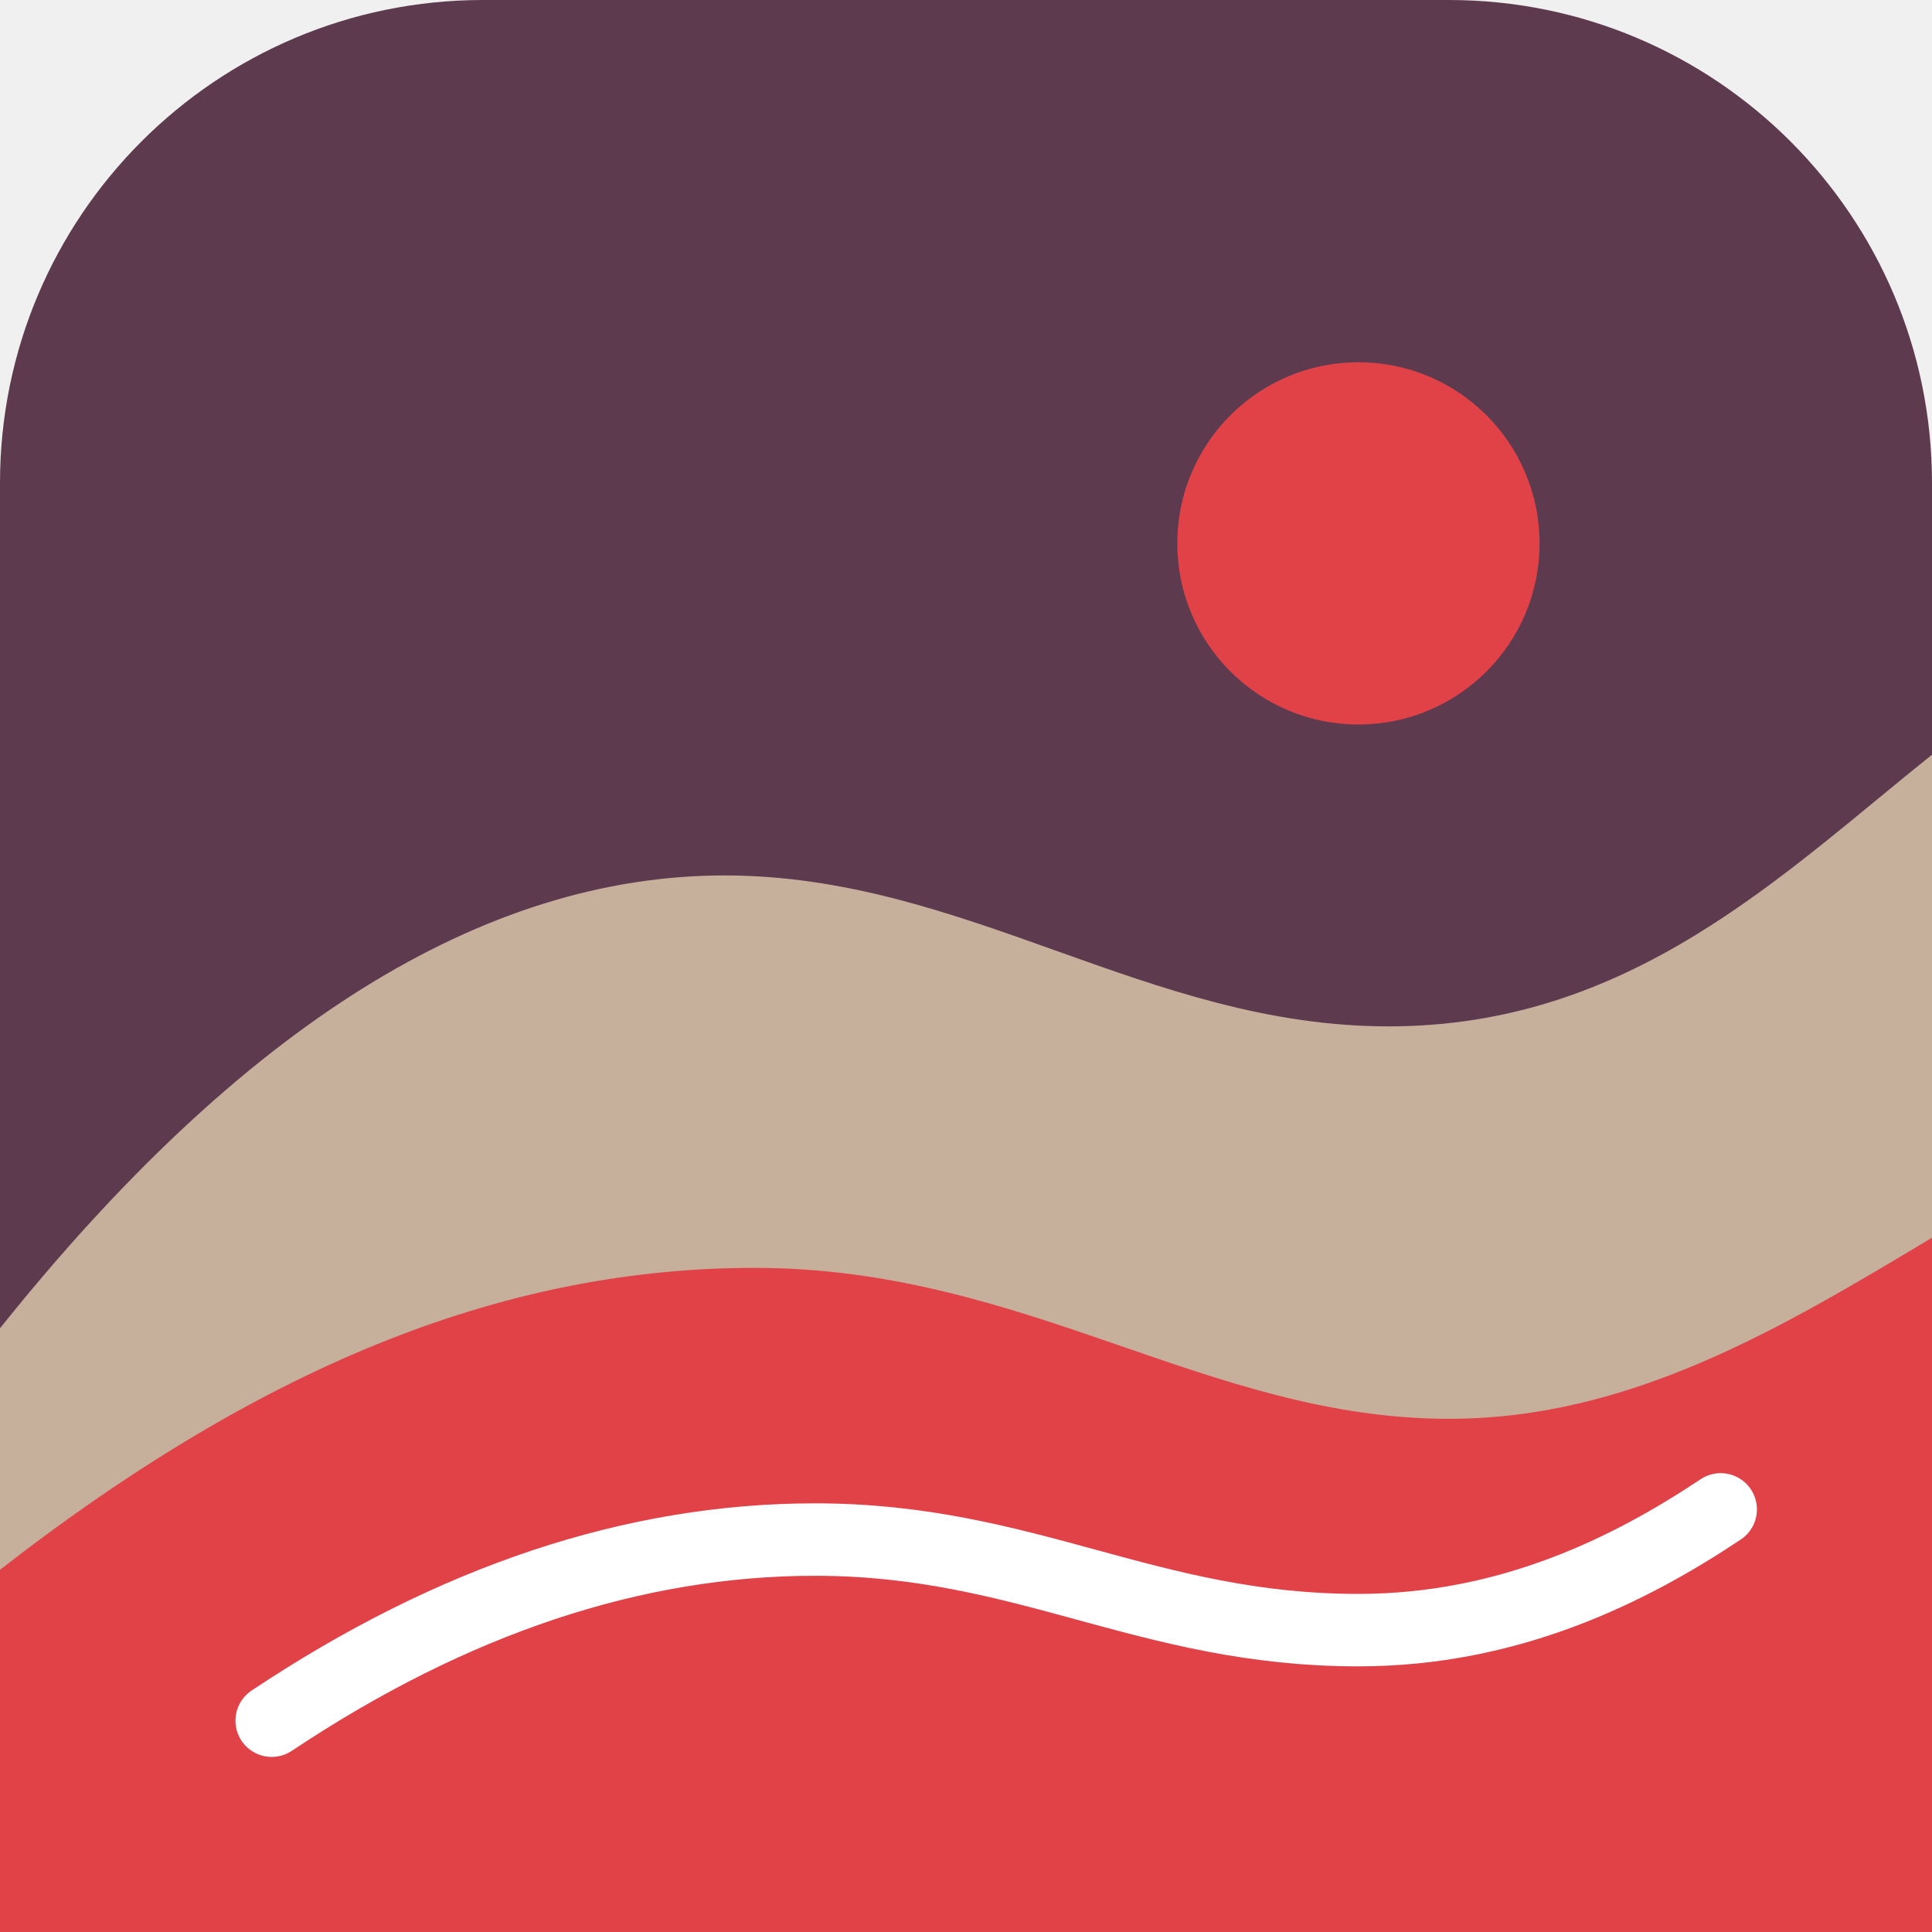
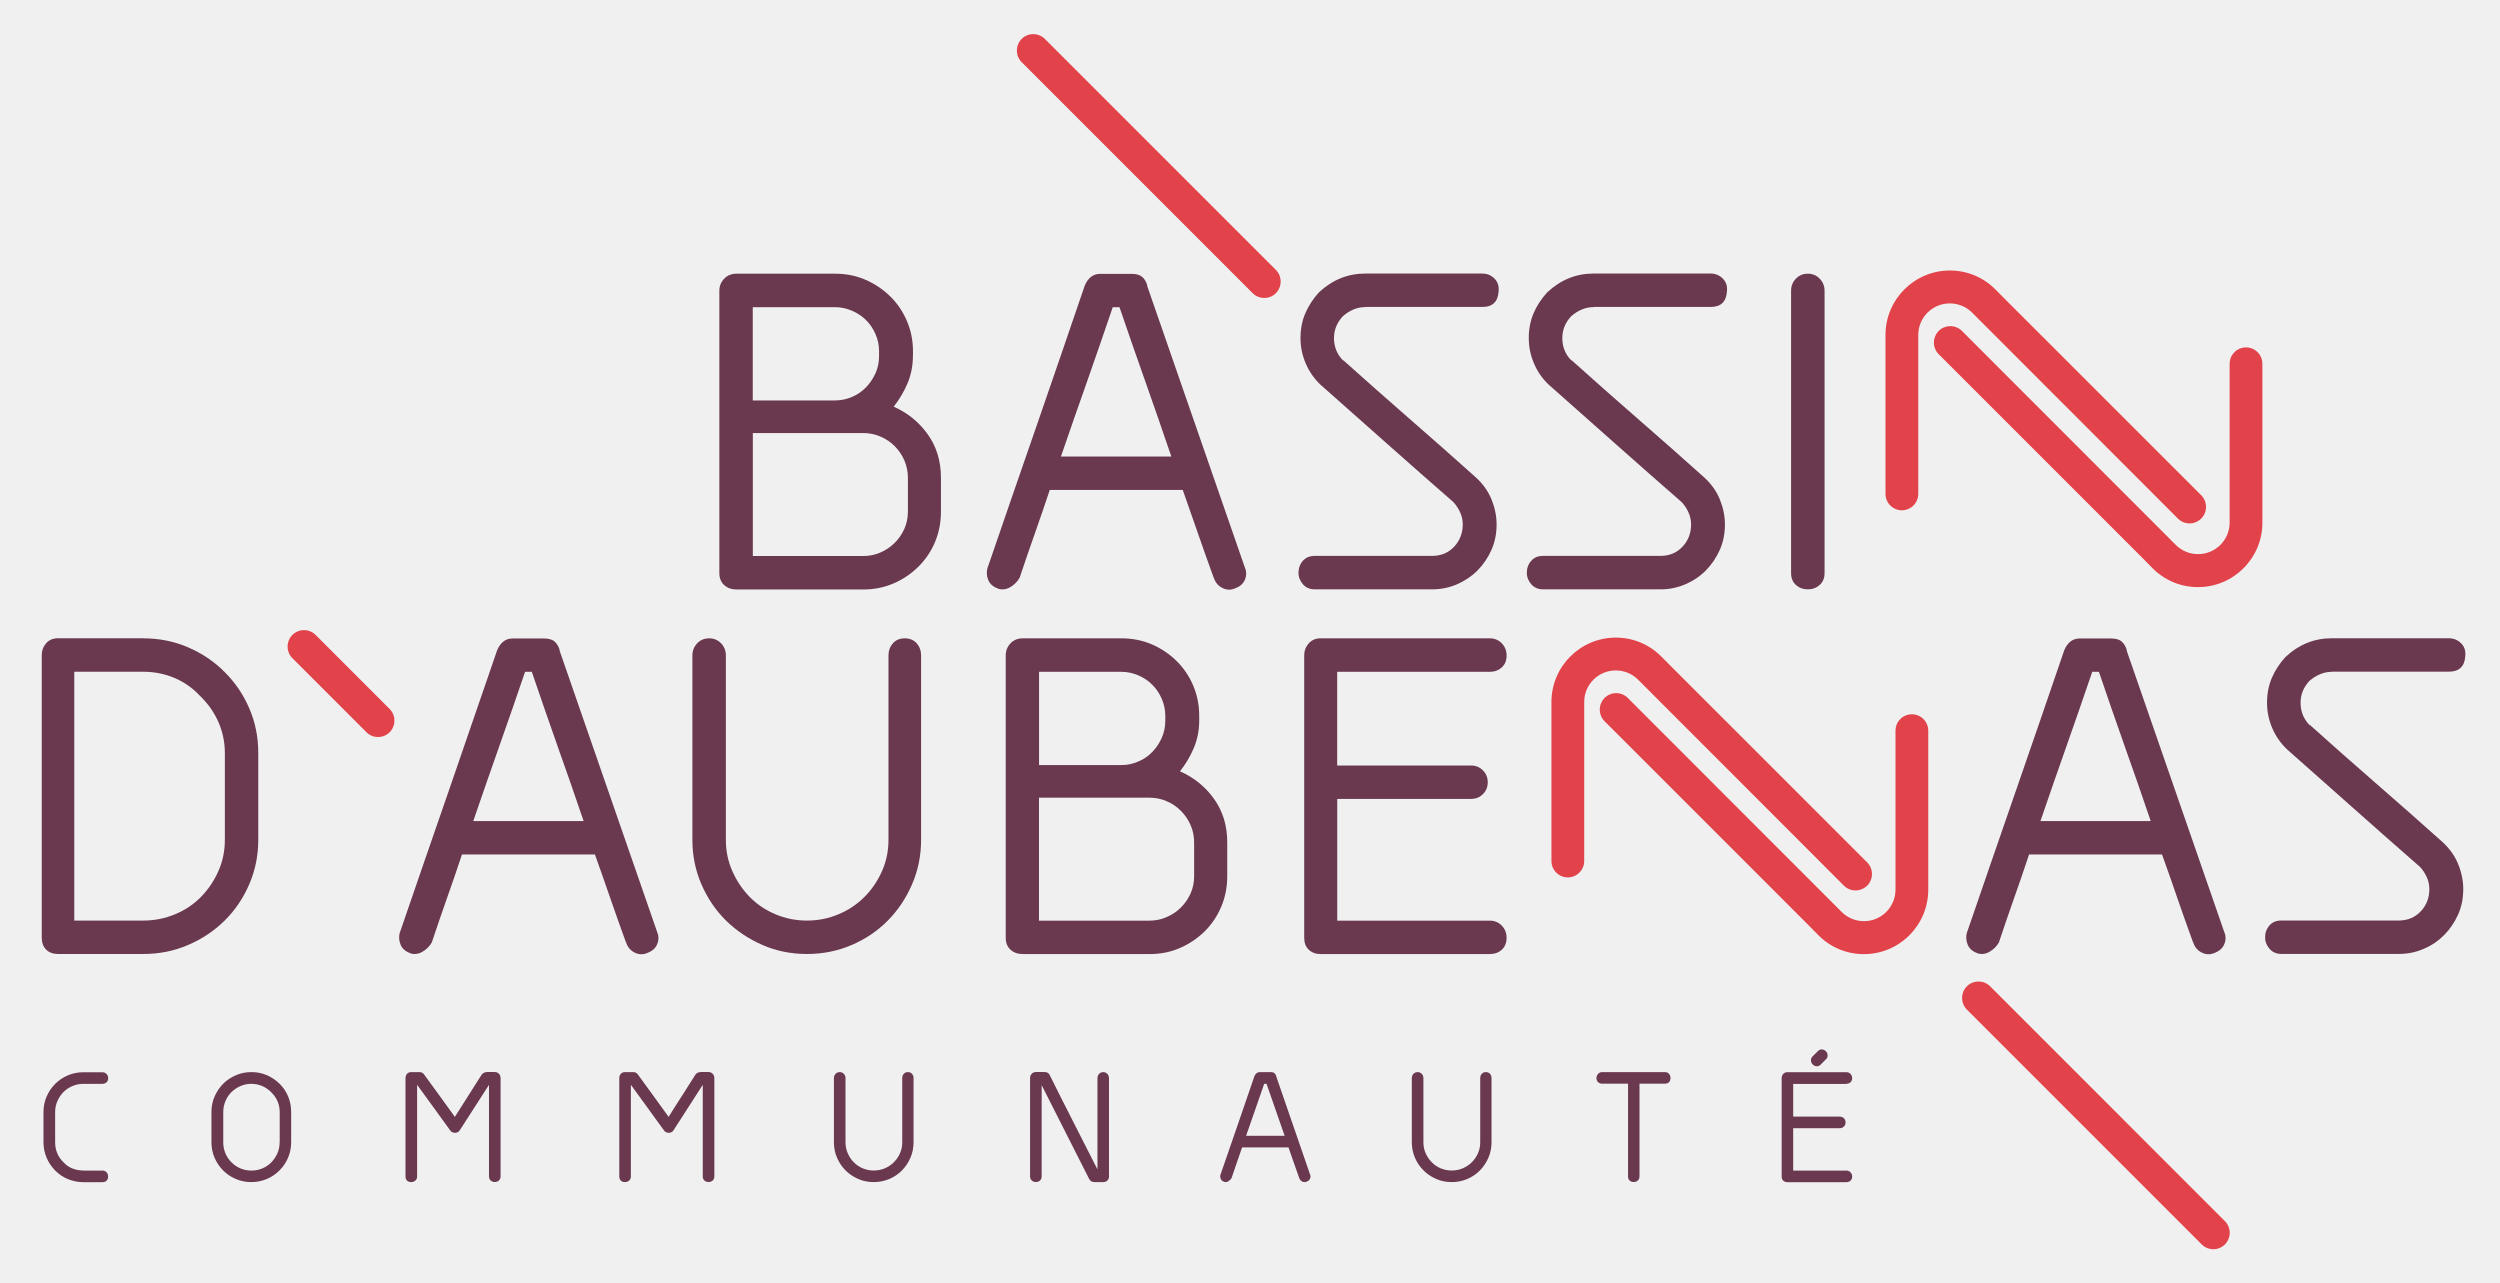
- <svg xmlns="http://www.w3.org/2000/svg" viewBox="0 0 64 64" role="img" aria-label="CCBA">
-   <rect width="64" height="64" rx="16" fill="#5E3A4F" />
-   <path d="M0 44c8-10 16-15 24-15s14 5 22 5 13-5 18-9v39H0z" fill="#C6B09C" />
-   <path d="M0 52c9-7 17-10 25-10 9 0 15 5 23 5 6 0 11-3 16-6v23H0z" fill="#E14248" />
-   <path d="M9 57c6-4 12-6 18-6 7 0 11 3 18 3 5 0 9-2 12-4" fill="none" stroke="#fff" stroke-width="2.4" stroke-linecap="round" />
-   <circle cx="45" cy="18" r="6" fill="#E14248" />
+ <svg xmlns="http://www.w3.org/2000/svg" xmlns:xlink="http://www.w3.org/1999/xlink" version="1.1" viewBox="190 22 345 177" xml:space="preserve">
+   <style type="text/css"> .st0{clip-path:url(#SVGID_2_);fill:#FFFFFF;} .st1{clip-path:url(#SVGID_4_);fill:#E24249;} .st2{clip-path:url(#SVGID_4_);fill:#6A384F;} </style>
+   <g>
+     <g>
+       <defs>
+         <rect id="SVGID_1_" y="-16.97" width="726" height="255.04" />
+       </defs>
+       <clipPath id="SVGID_2_">
+         <use xlink:href="#SVGID_1_" style="overflow:visible;" />
+       </clipPath>
+     </g>
+     <g>
+       <defs>
+         <rect id="SVGID_3_" x="143.74" y="-16.97" width="438.52" height="255.04" />
+       </defs>
+       <clipPath id="SVGID_4_">
+         <use xlink:href="#SVGID_3_" style="overflow:visible;" />
+       </clipPath>
+       <path class="st1" d="M495.44,194.39c-0.58,0-1.16-0.22-1.6-0.66l-32.41-32.41c-0.88-0.88-0.88-2.32,0-3.21 c0.88-0.88,2.32-0.88,3.21,0l32.4,32.41c0.88,0.88,0.88,2.32,0,3.21C496.59,194.17,496.02,194.39,495.44,194.39" />
+       <path class="st1" d="M364.47,63.12c-0.58,0-1.16-0.22-1.6-0.66l-31.88-31.88c-0.88-0.88-0.88-2.32,0-3.21 c0.88-0.88,2.32-0.88,3.2,0l31.88,31.88c0.88,0.88,0.88,2.32,0,3.21C365.63,62.9,365.05,63.12,364.47,63.12" />
+       <path class="st2" d="M315.29,87.93c0-0.85-0.17-1.64-0.49-2.4c-0.33-0.75-0.77-1.4-1.33-1.96c-0.56-0.56-1.21-1-1.960-1.32 c-0.75-0.33-1.55-0.49-2.39-0.49h-15.23v16.97h15.23c0.85,0,1.65-0.16,2.39-0.49c0.75-0.32,1.4-0.77,1.96-1.33 c0.56-0.55,1-1.2,1.33-1.93c0.32-0.73,0.49-1.52,0.49-2.36V87.93z M311.31,70.45c0-0.81-0.16-1.59-0.49-2.34 c-0.33-0.75-0.76-1.4-1.3-1.93c-0.54-0.54-1.18-0.97-1.93-1.29c-0.75-0.33-1.53-0.5-2.34-0.5h-11.37v12.87h11.37 c0.81,0,1.59-0.16,2.34-0.49c0.75-0.32,1.4-0.77,1.93-1.33c0.54-0.56,0.97-1.21,1.3-1.93c0.33-0.73,0.49-1.52,0.49-2.37V70.45z M315.98,71.13c0,1.35-0.25,2.61-0.75,3.79c-0.5,1.17-1.14,2.24-1.9,3.2c1.92,0.85,3.49,2.12,4.7,3.82c1.21,1.69,1.82,3.69,1.82,6 v4.68c0,1.5-0.28,2.9-0.83,4.21c-0.56,1.31-1.33,2.44-2.31,3.4c-0.98,0.96-2.11,1.73-3.4,2.28c-1.29,0.56-2.68,0.84-4.18,0.84 h-17.49c-0.69,0-1.26-0.21-1.7-0.61c-0.44-0.4-0.67-0.95-0.67-1.64V62.13c0-0.65,0.22-1.21,0.67-1.67 c0.44-0.46,1.01-0.69,1.7-0.69h13.62c1.5,0,2.89,0.28,4.18,0.84c1.29,0.56,2.42,1.32,3.4,2.28c0.99,0.96,1.75,2.1,2.31,3.4 c0.56,1.31,0.84,2.69,0.84,4.16V71.13z" />
+       <path class="st2" d="M351.64,84.99c-1.19-3.5-2.38-6.93-3.57-10.3c-1.19-3.37-2.39-6.8-3.58-10.3h-0.93 c-1.19,3.5-2.37,6.92-3.54,10.25c-1.18,3.32-2.38,6.78-3.61,10.36H351.64z M361.92,100.69c0.12,0.5,0.05,0.99-0.2,1.47 c-0.25,0.48-0.7,0.84-1.35,1.06c-0.58,0.24-1.15,0.2-1.73-0.11c-0.58-0.3-0.96-0.79-1.15-1.44v0.06 c-0.77-2.12-1.48-4.12-2.14-6.03c-0.65-1.9-1.36-3.93-2.13-6.09h-18.35c-0.69,2.07-1.39,4.1-2.08,6.06 c-0.69,1.96-1.39,3.99-2.08,6.06c-0.31,0.54-0.74,0.98-1.3,1.3c-0.56,0.32-1.12,0.39-1.71,0.2h0.06 c-0.69-0.23-1.15-0.63-1.39-1.21c-0.23-0.57-0.25-1.17-0.06-1.79v0.06c2.23-6.49,4.46-12.97,6.7-19.41 c2.23-6.45,4.46-12.93,6.69-19.48c0.46-1.08,1.18-1.61,2.14-1.61h4.32c0.65,0,1.14,0.14,1.47,0.43c0.33,0.29,0.57,0.7,0.72,1.24 l-0.06-0.06L361.92,100.69z" />
+       <path class="st2" d="M378.42,64.38c-1.12,0-2.16,0.43-3.12,1.27c-0.8,0.88-1.21,1.88-1.21,3c0,1.23,0.43,2.27,1.27,3.11v-0.06 c3.04,2.73,6.1,5.43,9.17,8.11c3.08,2.68,6.14,5.38,9.18,8.11c0.96,0.89,1.68,1.9,2.13,3.03c0.46,1.14,0.69,2.28,0.69,3.44 c0,1.27-0.24,2.44-0.72,3.52c-0.48,1.07-1.12,2.02-1.93,2.83c-0.81,0.81-1.76,1.44-2.83,1.9c-1.07,0.46-2.21,0.69-3.4,0.69h-16.21 c-0.69,0-1.24-0.24-1.65-0.72c-0.4-0.48-0.6-0.99-0.6-1.53c0-0.66,0.2-1.22,0.6-1.68c0.41-0.46,0.96-0.69,1.65-0.69h16.21 c1.23,0,2.24-0.43,3.03-1.27c0.78-0.85,1.18-1.87,1.18-3.06c0-0.58-0.11-1.13-0.35-1.65c-0.23-0.52-0.54-0.99-0.92-1.42 c-3.04-2.65-6.1-5.35-9.18-8.08c-3.08-2.73-6.14-5.44-9.18-8.14c-0.88-0.84-1.57-1.82-2.04-2.94c-0.48-1.11-0.72-2.28-0.72-3.51 c0-1.23,0.22-2.37,0.66-3.4c0.45-1.04,1.07-2,1.88-2.89c1.85-1.73,3.98-2.6,6.4-2.6h16.15c0.65,0,1.21,0.23,1.670,0.69 c0.46,0.46,0.65,1.04,0.58,1.73c-0.08,1.46-0.82,2.19-2.25,2.19H378.42z" />
+       <path class="st2" d="M409.93,64.38c-1.12,0-2.15,0.43-3.12,1.27c-0.81,0.88-1.21,1.88-1.21,3c0,1.23,0.42,2.27,1.27,3.11v-0.06 c3.03,2.73,6.1,5.43,9.17,8.11c3.08,2.68,6.14,5.38,9.18,8.11c0.96,0.89,1.68,1.9,2.13,3.03c0.46,1.14,0.69,2.28,0.69,3.44 c0,1.27-0.24,2.44-0.72,3.52c-0.48,1.07-1.13,2.02-1.93,2.83c-0.8,0.81-1.75,1.44-2.83,1.9c-1.08,0.46-2.21,0.69-3.4,0.69h-16.21 c-0.69,0-1.24-0.24-1.65-0.72c-0.4-0.48-0.6-0.99-0.6-1.53c0-0.66,0.2-1.22,0.6-1.68c0.41-0.46,0.95-0.69,1.65-0.69h16.21 c1.23,0,2.24-0.43,3.03-1.27c0.79-0.85,1.18-1.87,1.18-3.06c0-0.58-0.12-1.13-0.35-1.65c-0.23-0.52-0.54-0.99-0.93-1.42 c-3.04-2.65-6.1-5.35-9.18-8.08c-3.08-2.73-6.13-5.44-9.18-8.14c-0.89-0.84-1.57-1.82-2.04-2.94c-0.48-1.11-0.72-2.28-0.72-3.51 c0-1.23,0.22-2.37,0.66-3.4c0.44-1.04,1.07-2,1.88-2.89c1.85-1.73,3.98-2.6,6.4-2.6h16.16c0.65,0,1.21,0.23,1.67,0.69 c0.46,0.46,0.66,1.04,0.58,1.73c-0.08,1.46-0.83,2.19-2.25,2.19H409.93z" />
+       <path class="st2" d="M439.48,59.77c0.65,0,1.2,0.23,1.64,0.69c0.45,0.46,0.67,1.02,0.67,1.67v38.95c0,0.69-0.22,1.24-0.67,1.64 c-0.44,0.4-0.99,0.61-1.64,0.61c-0.66,0-1.2-0.21-1.65-0.61c-0.44-0.4-0.66-0.95-0.66-1.64V62.13c0-0.65,0.22-1.21,0.66-1.67 C438.27,60,438.81,59.77,439.48,59.77" />
+       <path class="st2" d="M221.03,125.9c0-1.46-0.29-2.87-0.87-4.21c-0.58-1.35-1.43-2.56-2.54-3.64c-1.04-1.12-2.24-1.95-3.58-2.51 c-1.35-0.56-2.77-0.84-4.27-0.84h-9.52v34.34h9.52c1.54,0,3-0.29,4.38-0.87c1.39-0.57,2.58-1.37,3.58-2.39 c1-1.02,1.8-2.2,2.4-3.55c0.6-1.34,0.9-2.79,0.9-4.32V125.9z M209.78,110.09c2.19,0,4.25,0.41,6.17,1.24 c1.93,0.83,3.61,1.96,5.05,3.41c1.45,1.44,2.58,3.11,3.4,5.01c0.83,1.91,1.24,3.96,1.24,6.15v12.01c0,2.15-0.41,4.19-1.24,6.11 c-0.83,1.93-1.96,3.6-3.4,5.02c-1.44,1.42-3.12,2.55-5.05,3.37c-1.92,0.83-3.98,1.24-6.17,1.24h-11.77c-0.69,0-1.24-0.2-1.64-0.6 c-0.4-0.4-0.61-0.96-0.61-1.65v-38.95c0-0.66,0.2-1.21,0.61-1.68c0.4-0.46,0.95-0.69,1.64-0.69H209.78z" />
+       <path class="st2" d="M270.54,135.31c-1.19-3.5-2.38-6.94-3.58-10.3c-1.19-3.37-2.38-6.8-3.57-10.3h-0.93 c-1.19,3.5-2.37,6.91-3.55,10.24c-1.18,3.33-2.37,6.78-3.6,10.36H270.54z M280.82,151c0.11,0.5,0.04,0.99-0.21,1.47 c-0.25,0.48-0.7,0.84-1.35,1.07c-0.58,0.23-1.16,0.19-1.73-0.11c-0.58-0.31-0.96-0.79-1.15-1.45v0.06 c-0.77-2.12-1.48-4.12-2.14-6.03c-0.65-1.91-1.37-3.93-2.14-6.09h-18.35c-0.69,2.08-1.38,4.1-2.08,6.06 c-0.69,1.97-1.39,3.99-2.08,6.07c-0.3,0.54-0.74,0.97-1.29,1.29c-0.56,0.33-1.12,0.39-1.71,0.21h0.06 c-0.69-0.24-1.15-0.64-1.38-1.21c-0.23-0.58-0.25-1.17-0.06-1.79v0.06c2.24-6.5,4.46-12.98,6.7-19.42 c2.23-6.44,4.46-12.93,6.7-19.47c0.46-1.07,1.17-1.61,2.13-1.61h4.33c0.65,0,1.15,0.14,1.47,0.43c0.33,0.29,0.57,0.7,0.72,1.24 l-0.06-0.06L280.82,151z" />
+       <path class="st2" d="M314.86,110.09c0.69,0,1.24,0.23,1.65,0.69c0.4,0.46,0.6,1.02,0.6,1.68v25.45c0,2.15-0.41,4.19-1.24,6.11 c-0.83,1.93-1.95,3.6-3.35,5.02c-1.41,1.42-3.07,2.55-4.99,3.37c-1.93,0.83-3.98,1.24-6.17,1.24s-4.24-0.41-6.14-1.24 c-1.9-0.83-3.58-1.95-5.03-3.37c-1.44-1.42-2.57-3.1-3.4-5.02c-0.83-1.93-1.24-3.96-1.24-6.11v-25.45c0-0.66,0.22-1.21,0.66-1.68 c0.44-0.46,0.99-0.69,1.65-0.69c0.65,0,1.2,0.23,1.65,0.69c0.44,0.46,0.66,1.02,0.66,1.68v25.45c0,1.54,0.3,2.98,0.9,4.32 c0.6,1.35,1.4,2.54,2.39,3.55c1,1.02,2.19,1.82,3.55,2.39c1.37,0.58,2.82,0.87,4.35,0.87s2.99-0.29,4.35-0.87 c1.37-0.57,2.56-1.37,3.58-2.39c1.02-1.02,1.82-2.2,2.42-3.55c0.6-1.34,0.9-2.79,0.9-4.32v-25.45c0-0.66,0.2-1.21,0.61-1.68 C313.62,110.32,314.17,110.09,314.86,110.09" />
+       <path class="st2" d="M354.79,138.25c0-0.84-0.16-1.64-0.49-2.39c-0.33-0.75-0.77-1.4-1.33-1.96c-0.55-0.56-1.21-1.01-1.96-1.33 c-0.75-0.33-1.55-0.49-2.4-0.49h-15.23v16.97h15.23c0.85,0,1.65-0.16,2.4-0.5c0.75-0.32,1.4-0.76,1.96-1.32 c0.56-0.56,1-1.2,1.33-1.93c0.33-0.74,0.49-1.52,0.49-2.37V138.25z M350.81,120.76c0-0.81-0.17-1.59-0.49-2.33 c-0.33-0.75-0.76-1.4-1.3-1.93c-0.54-0.55-1.18-0.98-1.93-1.3c-0.75-0.32-1.53-0.49-2.33-0.49h-11.37v12.87h11.37 c0.81,0,1.58-0.17,2.33-0.49c0.75-0.32,1.39-0.76,1.93-1.32c0.54-0.56,0.97-1.21,1.3-1.94c0.32-0.73,0.49-1.51,0.49-2.36V120.76z M355.49,121.46c0,1.35-0.25,2.6-0.75,3.78c-0.5,1.17-1.14,2.24-1.9,3.2c1.92,0.85,3.49,2.12,4.7,3.81c1.21,1.7,1.82,3.69,1.82,6 v4.68c0,1.5-0.28,2.91-0.84,4.22c-0.55,1.3-1.32,2.44-2.3,3.4c-0.98,0.96-2.12,1.72-3.4,2.28c-1.29,0.56-2.68,0.83-4.18,0.83 h-17.49c-0.69,0-1.26-0.2-1.7-0.6c-0.44-0.4-0.66-0.96-0.66-1.65v-38.95c0-0.66,0.22-1.21,0.66-1.68c0.44-0.46,1.01-0.69,1.7-0.69 h13.62c1.5,0,2.89,0.28,4.18,0.83c1.29,0.56,2.43,1.32,3.4,2.28c0.98,0.96,1.75,2.1,2.31,3.4c0.55,1.31,0.83,2.69,0.83,4.15 V121.46z" />
+       <path class="st2" d="M374.53,114.71v12.93H393c0.65,0,1.2,0.22,1.64,0.67c0.44,0.44,0.67,0.99,0.67,1.64 c0,0.65-0.22,1.21-0.67,1.64c-0.44,0.45-0.99,0.66-1.64,0.66h-18.46v16.8h21.06c0.65,0,1.2,0.23,1.65,0.69 c0.44,0.46,0.66,1.02,0.66,1.67c0,0.69-0.22,1.24-0.66,1.65c-0.44,0.4-0.99,0.6-1.65,0.6h-23.37c-0.65,0-1.19-0.2-1.62-0.6 c-0.43-0.4-0.63-0.96-0.63-1.65v-38.95c0-0.66,0.21-1.21,0.63-1.68c0.42-0.46,0.96-0.69,1.62-0.69h23.37 c0.65,0,1.2,0.23,1.65,0.69c0.44,0.46,0.66,1.02,0.66,1.68c0,0.69-0.22,1.24-0.66,1.64c-0.44,0.4-0.99,0.61-1.65,0.61H374.53z" />
+       <path class="st2" d="M486.8,135.31c-1.19-3.5-2.38-6.94-3.58-10.3c-1.19-3.37-2.38-6.8-3.57-10.3h-0.92 c-1.19,3.5-2.38,6.91-3.55,10.24c-1.18,3.33-2.37,6.78-3.6,10.36H486.8z M497.08,151c0.11,0.5,0.04,0.99-0.21,1.47 c-0.25,0.48-0.7,0.84-1.35,1.07c-0.58,0.23-1.16,0.19-1.73-0.11c-0.58-0.31-0.96-0.79-1.15-1.45v0.06 c-0.77-2.12-1.48-4.12-2.14-6.03c-0.65-1.91-1.36-3.93-2.14-6.09h-18.35c-0.69,2.08-1.38,4.1-2.08,6.06 c-0.69,1.97-1.39,3.99-2.08,6.07c-0.3,0.54-0.74,0.97-1.29,1.29c-0.56,0.33-1.12,0.39-1.71,0.21h0.06 c-0.69-0.24-1.15-0.64-1.38-1.21c-0.23-0.58-0.25-1.17-0.06-1.79v0.06c2.24-6.5,4.46-12.98,6.7-19.42 c2.24-6.44,4.46-12.93,6.7-19.47c0.46-1.07,1.17-1.61,2.13-1.61h4.33c0.65,0,1.15,0.14,1.47,0.43c0.32,0.29,0.57,0.7,0.72,1.24 l-0.06-0.06L497.08,151z" />
+       <path class="st2" d="M511.81,114.71c-1.11,0-2.15,0.43-3.12,1.26c-0.81,0.89-1.21,1.89-1.21,3c0,1.23,0.42,2.27,1.27,3.12v-0.06 c3.04,2.73,6.1,5.43,9.18,8.11c3.08,2.68,6.13,5.37,9.18,8.1c0.96,0.89,1.67,1.9,2.13,3.04c0.46,1.13,0.69,2.28,0.69,3.43 c0,1.26-0.24,2.44-0.72,3.52c-0.49,1.07-1.13,2.02-1.93,2.82c-0.81,0.81-1.75,1.45-2.83,1.9c-1.08,0.47-2.21,0.69-3.41,0.69 h-16.21c-0.69,0-1.24-0.24-1.65-0.72c-0.4-0.48-0.6-0.99-0.6-1.53c0-0.65,0.2-1.21,0.6-1.67c0.4-0.47,0.96-0.69,1.65-0.69h16.21 c1.23,0,2.24-0.43,3.03-1.27c0.79-0.84,1.18-1.86,1.18-3.06c0-0.58-0.11-1.12-0.35-1.64c-0.23-0.52-0.54-0.99-0.93-1.42 c-3.04-2.65-6.1-5.350-9.17-8.08c-3.08-2.73-6.14-5.45-9.18-8.14c-0.89-0.85-1.57-1.82-2.05-2.94c-0.48-1.12-0.72-2.29-0.72-3.52 c0-1.23,0.22-2.36,0.66-3.4c0.44-1.04,1.07-2,1.88-2.89c1.85-1.73,3.98-2.59,6.4-2.59h16.16c0.65,0,1.21,0.23,1.68,0.69 c0.46,0.46,0.65,1.04,0.58,1.73c-0.08,1.46-0.83,2.19-2.25,2.19H511.81z" />
+       <path class="st1" d="M446.06,144.88c-0.58,0-1.16-0.22-1.6-0.66l-28.42-28.44c-0.81-0.81-1.91-1.26-3.07-1.26 c-2.4,0-4.35,1.95-4.35,4.35v21.95c0,1.25-1.02,2.26-2.26,2.26c-1.25,0-2.26-1.01-2.26-2.26v-21.95c0-4.9,3.99-8.88,8.88-8.88 c2.36,0,4.59,0.92,6.27,2.6l1.36,1.37l27.06,27.05c0.88,0.88,0.88,2.32,0,3.21C447.22,144.65,446.64,144.88,446.06,144.88" />
+       <path class="st1" d="M447.22,153.67c-2.37,0-4.6-0.92-6.27-2.6l-1.36-1.38l-28.16-28.16c-0.88-0.88-0.88-2.32,0-3.21 c0.88-0.89,2.32-0.89,3.21,0l29.52,29.54c0.82,0.81,1.91,1.26,3.07,1.26c2.4,0,4.35-1.95,4.35-4.35v-21.94 c0-1.25,1.01-2.26,2.26-2.26c1.25,0,2.26,1.01,2.26,2.26v21.94C456.1,149.68,452.12,153.67,447.22,153.67" />
+       <path class="st1" d="M492.16,94.23c-0.58,0-1.16-0.22-1.6-0.66l-28.42-28.44c-0.81-0.81-1.91-1.26-3.07-1.26 c-2.4,0-4.35,1.95-4.35,4.35v21.94c0,1.25-1.02,2.26-2.26,2.26c-1.25,0-2.26-1.01-2.26-2.26V68.21c0-4.9,3.99-8.88,8.88-8.88 c2.37,0,4.6,0.92,6.27,2.6l1.36,1.37l27.06,27.05c0.88,0.88,0.88,2.32,0,3.21C493.32,94,492.74,94.23,492.16,94.23" />
+       <path class="st1" d="M493.33,103.02c-2.37,0-4.6-0.92-6.27-2.6l-1.36-1.38l-28.16-28.16c-0.88-0.88-0.88-2.32,0-3.21 c0.88-0.88,2.32-0.88,3.21,0l29.52,29.54c0.81,0.81,1.91,1.26,3.07,1.26c2.4,0,4.35-1.95,4.35-4.35V72.2 c0-1.25,1.02-2.26,2.26-2.26c1.25,0,2.26,1.01,2.26,2.26v21.94C502.21,99.03,498.23,103.02,493.33,103.02" />
+       <path class="st1" d="M242.17,123.71c-0.58,0-1.16-0.22-1.6-0.66l-10.22-10.22c-0.88-0.88-0.88-2.32,0-3.21 c0.88-0.88,2.32-0.88,3.21,0l10.21,10.22c0.88,0.88,0.88,2.32,0,3.21C243.33,123.49,242.75,123.71,242.17,123.71" />
+       <path class="st2" d="M444.8,171.56c0.23,0,0.42-0.07,0.57-0.21s0.23-0.33,0.23-0.57c0-0.23-0.08-0.42-0.23-0.58 c-0.15-0.16-0.35-0.24-0.57-0.24h-8.15c-0.23,0-0.41,0.08-0.56,0.24c-0.15,0.16-0.22,0.36-0.22,0.58v13.58 c0,0.24,0.07,0.43,0.22,0.57c0.15,0.14,0.34,0.21,0.56,0.21h8.15c0.23,0,0.42-0.07,0.57-0.21c0.15-0.14,0.23-0.33,0.23-0.57 c0-0.23-0.08-0.42-0.23-0.58c-0.15-0.16-0.35-0.24-0.57-0.24h-7.34v-5.85h6.43c0.23,0,0.42-0.08,0.57-0.23 c0.15-0.15,0.23-0.35,0.23-0.57c0-0.23-0.08-0.42-0.23-0.57c-0.15-0.15-0.35-0.23-0.57-0.23h-6.43v-4.51H444.8z M440.69,169.15 c0.21,0.01,0.4-0.07,0.57-0.24l0.7-0.71c0.18-0.15,0.26-0.33,0.25-0.56c-0.01-0.23-0.08-0.42-0.23-0.56 c-0.16-0.16-0.35-0.25-0.55-0.26c-0.21-0.01-0.4,0.07-0.57,0.24l-0.74,0.74c-0.15,0.16-0.22,0.35-0.21,0.55 c0.01,0.21,0.09,0.39,0.25,0.55C440.31,169.05,440.48,169.13,440.69,169.15 M411.11,169.95c-0.23,0-0.42,0.08-0.57,0.24 c-0.15,0.16-0.23,0.36-0.23,0.58c0,0.24,0.08,0.43,0.23,0.57c0.15,0.14,0.35,0.21,0.57,0.21h3.56v12.79 c0,0.24,0.07,0.43,0.21,0.57c0.14,0.14,0.33,0.21,0.57,0.21c0.23,0,0.42-0.07,0.57-0.21c0.15-0.14,0.23-0.33,0.23-0.57v-12.79h3.5 c0.24,0,0.43-0.07,0.57-0.21c0.14-0.14,0.21-0.33,0.21-0.57c0-0.23-0.07-0.42-0.21-0.58c-0.14-0.16-0.33-0.24-0.57-0.24H411.11z M394.48,170.19c-0.14,0.16-0.21,0.36-0.21,0.58v8.87c0,0.54-0.1,1.04-0.31,1.51c-0.21,0.47-0.49,0.88-0.85,1.24 c-0.36,0.36-0.77,0.63-1.25,0.84c-0.48,0.2-0.98,0.3-1.52,0.3c-0.54,0-1.04-0.1-1.52-0.3c-0.48-0.2-0.89-0.48-1.24-0.84 c-0.35-0.35-0.63-0.77-0.84-1.24c-0.21-0.47-0.31-0.97-0.31-1.51v-8.87c0-0.23-0.08-0.42-0.23-0.58 c-0.15-0.16-0.35-0.24-0.57-0.24c-0.23,0-0.42,0.08-0.57,0.24c-0.15,0.16-0.23,0.36-0.23,0.58v8.87c0,0.75,0.15,1.46,0.43,2.13 c0.29,0.67,0.68,1.25,1.19,1.75c0.5,0.5,1.09,0.89,1.75,1.18c0.66,0.29,1.38,0.43,2.14,0.43c0.76,0,1.48-0.15,2.15-0.43 c0.67-0.29,1.25-0.68,1.74-1.18c0.49-0.5,0.88-1.08,1.17-1.75c0.29-0.67,0.43-1.38,0.43-2.13v-8.87c0-0.23-0.07-0.42-0.21-0.58 c-0.14-0.16-0.33-0.24-0.57-0.24C394.82,169.95,394.62,170.03,394.48,170.19 M361.96,178.74c0.43-1.25,0.85-2.45,1.26-3.61 c0.41-1.16,0.82-2.35,1.24-3.57h0.32c0.42,1.22,0.83,2.42,1.25,3.59c0.41,1.18,0.83,2.37,1.25,3.59H361.96z M366.11,170.51 l0.02,0.02c-0.05-0.19-0.14-0.33-0.25-0.43c-0.12-0.1-0.29-0.15-0.51-0.15h-1.51c-0.34,0-0.59,0.19-0.75,0.56 c-0.78,2.28-1.55,4.54-2.33,6.79c-0.78,2.25-1.56,4.5-2.34,6.77v-0.02c-0.07,0.21-0.06,0.42,0.02,0.62 c0.08,0.2,0.24,0.34,0.48,0.42h-0.02c0.2,0.07,0.4,0.04,0.59-0.07c0.19-0.12,0.35-0.26,0.45-0.46c0.24-0.72,0.48-1.43,0.72-2.11 c0.24-0.68,0.49-1.39,0.73-2.11h6.4c0.27,0.75,0.51,1.46,0.74,2.12c0.23,0.66,0.48,1.37,0.74,2.1v-0.02c0.07,0.23,0.2,0.4,0.4,0.5 c0.2,0.11,0.4,0.12,0.6,0.04c0.23-0.08,0.38-0.21,0.47-0.37c0.09-0.17,0.11-0.34,0.07-0.51L366.11,170.51z M341.68,170.19 c-0.15,0.16-0.23,0.36-0.23,0.58v12.61c-1.1-2.17-2.2-4.34-3.3-6.49c-1.1-2.15-2.19-4.32-3.28-6.51l0.02,0.02 c-0.15-0.31-0.39-0.46-0.73-0.46h-1.21c-0.23,0-0.42,0.08-0.57,0.24c-0.15,0.16-0.23,0.36-0.23,0.58v13.58 c0,0.24,0.08,0.43,0.23,0.57c0.15,0.14,0.35,0.21,0.57,0.21c0.23,0,0.42-0.07,0.57-0.21c0.15-0.14,0.23-0.33,0.23-0.57v-12.59 l6.56,12.96c0.08,0.13,0.18,0.24,0.28,0.31c0.11,0.07,0.26,0.11,0.44,0.11h1.21c0.23,0,0.42-0.07,0.57-0.21 c0.15-0.14,0.23-0.33,0.23-0.57v-13.58c0-0.23-0.08-0.42-0.23-0.58c-0.15-0.16-0.35-0.24-0.57-0.24S341.83,170.03,341.68,170.19 M314.72,170.19c-0.14,0.16-0.21,0.36-0.21,0.58v8.87c0,0.54-0.1,1.04-0.31,1.51c-0.21,0.47-0.49,0.88-0.85,1.24 c-0.35,0.36-0.77,0.63-1.25,0.84c-0.47,0.2-0.98,0.3-1.52,0.3s-1.04-0.1-1.52-0.3c-0.48-0.2-0.89-0.48-1.24-0.84 c-0.35-0.35-0.63-0.77-0.83-1.24c-0.21-0.47-0.31-0.97-0.31-1.51v-8.87c0-0.23-0.08-0.42-0.23-0.58 c-0.15-0.16-0.35-0.24-0.57-0.24c-0.23,0-0.42,0.08-0.57,0.24c-0.15,0.16-0.23,0.36-0.23,0.58v8.87c0,0.75,0.14,1.46,0.43,2.13 c0.29,0.67,0.68,1.25,1.18,1.75c0.5,0.5,1.09,0.89,1.75,1.18c0.66,0.29,1.38,0.43,2.14,0.43c0.76,0,1.48-0.15,2.15-0.43 c0.67-0.29,1.25-0.68,1.74-1.18s0.88-1.08,1.17-1.75c0.29-0.67,0.43-1.38,0.43-2.13v-8.87c0-0.23-0.07-0.42-0.21-0.58 c-0.14-0.16-0.33-0.24-0.57-0.24C315.05,169.95,314.86,170.03,314.72,170.19 M286.67,169.95c-0.31,0-0.55,0.13-0.72,0.38 c-0.6,0.96-1.22,1.93-1.84,2.9c-0.63,0.96-1.24,1.93-1.84,2.9c-0.72-1.01-1.43-1.98-2.11-2.92c-0.68-0.94-1.39-1.9-2.11-2.9 c-0.07-0.11-0.15-0.2-0.26-0.26c-0.11-0.07-0.24-0.1-0.38-0.1h-1.17c-0.24,0-0.43,0.08-0.57,0.24c-0.14,0.16-0.21,0.36-0.21,0.58 v13.58c0,0.24,0.07,0.43,0.21,0.57c0.14,0.14,0.33,0.21,0.57,0.21c0.23,0,0.42-0.07,0.58-0.21c0.16-0.14,0.24-0.33,0.24-0.57 V171.7c0.76,1.04,1.53,2.1,2.29,3.15s1.53,2.11,2.29,3.16c0.16,0.21,0.38,0.32,0.66,0.32c0.12,0,0.24-0.03,0.35-0.08 c0.11-0.05,0.21-0.14,0.29-0.26c0.68-1.05,1.36-2.09,2.02-3.14c0.66-1.04,1.34-2.09,2.02-3.14v12.63c0,0.24,0.07,0.43,0.23,0.57 c0.15,0.14,0.35,0.21,0.57,0.21c0.23,0,0.42-0.07,0.57-0.21c0.15-0.14,0.23-0.33,0.23-0.57v-13.58c0-0.23-0.08-0.42-0.23-0.58 c-0.15-0.16-0.35-0.24-0.57-0.24H286.67z M257.18,169.95c-0.31,0-0.55,0.13-0.73,0.38c-0.6,0.96-1.22,1.93-1.84,2.9 c-0.62,0.96-1.24,1.93-1.84,2.9c-0.73-1.01-1.43-1.98-2.11-2.92c-0.68-0.94-1.39-1.9-2.11-2.9c-0.07-0.11-0.15-0.2-0.26-0.26 s-0.24-0.1-0.38-0.1h-1.17c-0.24,0-0.43,0.08-0.57,0.24c-0.14,0.16-0.21,0.36-0.21,0.58v13.58c0,0.24,0.07,0.43,0.21,0.57 c0.14,0.14,0.33,0.21,0.57,0.21c0.23,0,0.42-0.07,0.58-0.21c0.16-0.14,0.24-0.33,0.24-0.57V171.7c0.76,1.04,1.53,2.1,2.29,3.15 c0.76,1.06,1.53,2.11,2.29,3.16c0.16,0.21,0.38,0.32,0.66,0.32c0.12,0,0.24-0.03,0.35-0.08c0.12-0.05,0.21-0.14,0.29-0.26 c0.68-1.05,1.36-2.09,2.02-3.14c0.66-1.04,1.34-2.09,2.02-3.14v12.63c0,0.24,0.08,0.43,0.23,0.57c0.15,0.14,0.34,0.21,0.57,0.21 s0.42-0.07,0.57-0.21c0.15-0.14,0.23-0.33,0.23-0.57v-13.58c0-0.23-0.08-0.42-0.23-0.58c-0.15-0.16-0.35-0.24-0.57-0.24H257.18z M228.59,179.65c0,0.54-0.1,1.04-0.31,1.51c-0.21,0.47-0.49,0.88-0.83,1.24 c-0.35,0.36-0.76,0.63-1.24,0.84c-0.48,0.2-0.98,0.3-1.52,0.3c-0.54,0-1.04-0.1-1.51-0.3c-0.47-0.2-0.88-0.48-1.24-0.84 c-0.35-0.35-0.63-0.77-0.83-1.24c-0.2-0.47-0.3-0.97-0.3-1.51v-4.18c0-0.54,0.1-1.04,0.3-1.52c0.2-0.48,0.48-0.89,0.83-1.24 c0.36-0.35,0.77-0.63,1.24-0.83c0.47-0.21,0.97-0.31,1.51-0.31c0.51,0,1,0.1,1.47,0.29c0.47,0.2,0.89,0.49,1.27,0.87 c0.39,0.38,0.68,0.8,0.88,1.26c0.19,0.47,0.29,0.96,0.29,1.47V179.65z M222.54,170.39c-0.67,0.29-1.26,0.68-1.75,1.18 c-0.5,0.5-0.89,1.09-1.18,1.75s-0.43,1.38-0.43,2.14v4.18c0,0.75,0.14,1.46,0.43,2.13c0.29,0.67,0.68,1.25,1.18,1.75 c0.49,0.5,1.08,0.89,1.75,1.18c0.67,0.29,1.39,0.43,2.15,0.43c0.76,0,1.48-0.15,2.14-0.43c0.67-0.29,1.24-0.68,1.74-1.18 c0.5-0.5,0.89-1.08,1.18-1.75c0.29-0.67,0.43-1.38,0.43-2.13v-4.18c0-0.74-0.13-1.44-0.4-2.11c-0.27-0.67-0.66-1.26-1.19-1.79 c-0.54-0.52-1.14-0.92-1.8-1.2s-1.36-0.41-2.1-0.41C223.93,169.95,223.21,170.09,222.54,170.39 M201.52,183.53c-0.55,0-1.06-0.09-1.53-0.28 c-0.47-0.18-0.88-0.48-1.23-0.86c-0.76-0.74-1.15-1.65-1.15-2.74v-4.18c0-0.54,0.1-1.04,0.31-1.52c0.21-0.48,0.49-0.89,0.83-1.24 c0.35-0.35,0.76-0.63,1.24-0.83c0.48-0.21,0.98-0.31,1.52-0.31h2.62c0.23,0,0.42-0.07,0.57-0.21s0.23-0.33,0.23-0.57 c0-0.23-0.08-0.42-0.23-0.58c-0.15-0.16-0.35-0.24-0.57-0.24h-2.62c-0.76,0-1.48,0.14-2.15,0.43c-0.67,0.29-1.26,0.68-1.75,1.18 c-0.5,0.5-0.89,1.09-1.18,1.75c-0.29,0.66-0.43,1.38-0.43,2.14v4.18c0,0.72,0.14,1.42,0.42,2.09c0.28,0.67,0.68,1.27,1.21,1.81 c0.51,0.51,1.1,0.9,1.77,1.18c0.67,0.27,1.38,0.41,2.11,0.41h2.63c0.24,0,0.43-0.07,0.57-0.21c0.14-0.14,0.21-0.33,0.21-0.57 c0-0.23-0.07-0.42-0.21-0.58c-0.14-0.16-0.33-0.24-0.57-0.24H201.52z" />
+     </g>
+   </g>
</svg>
